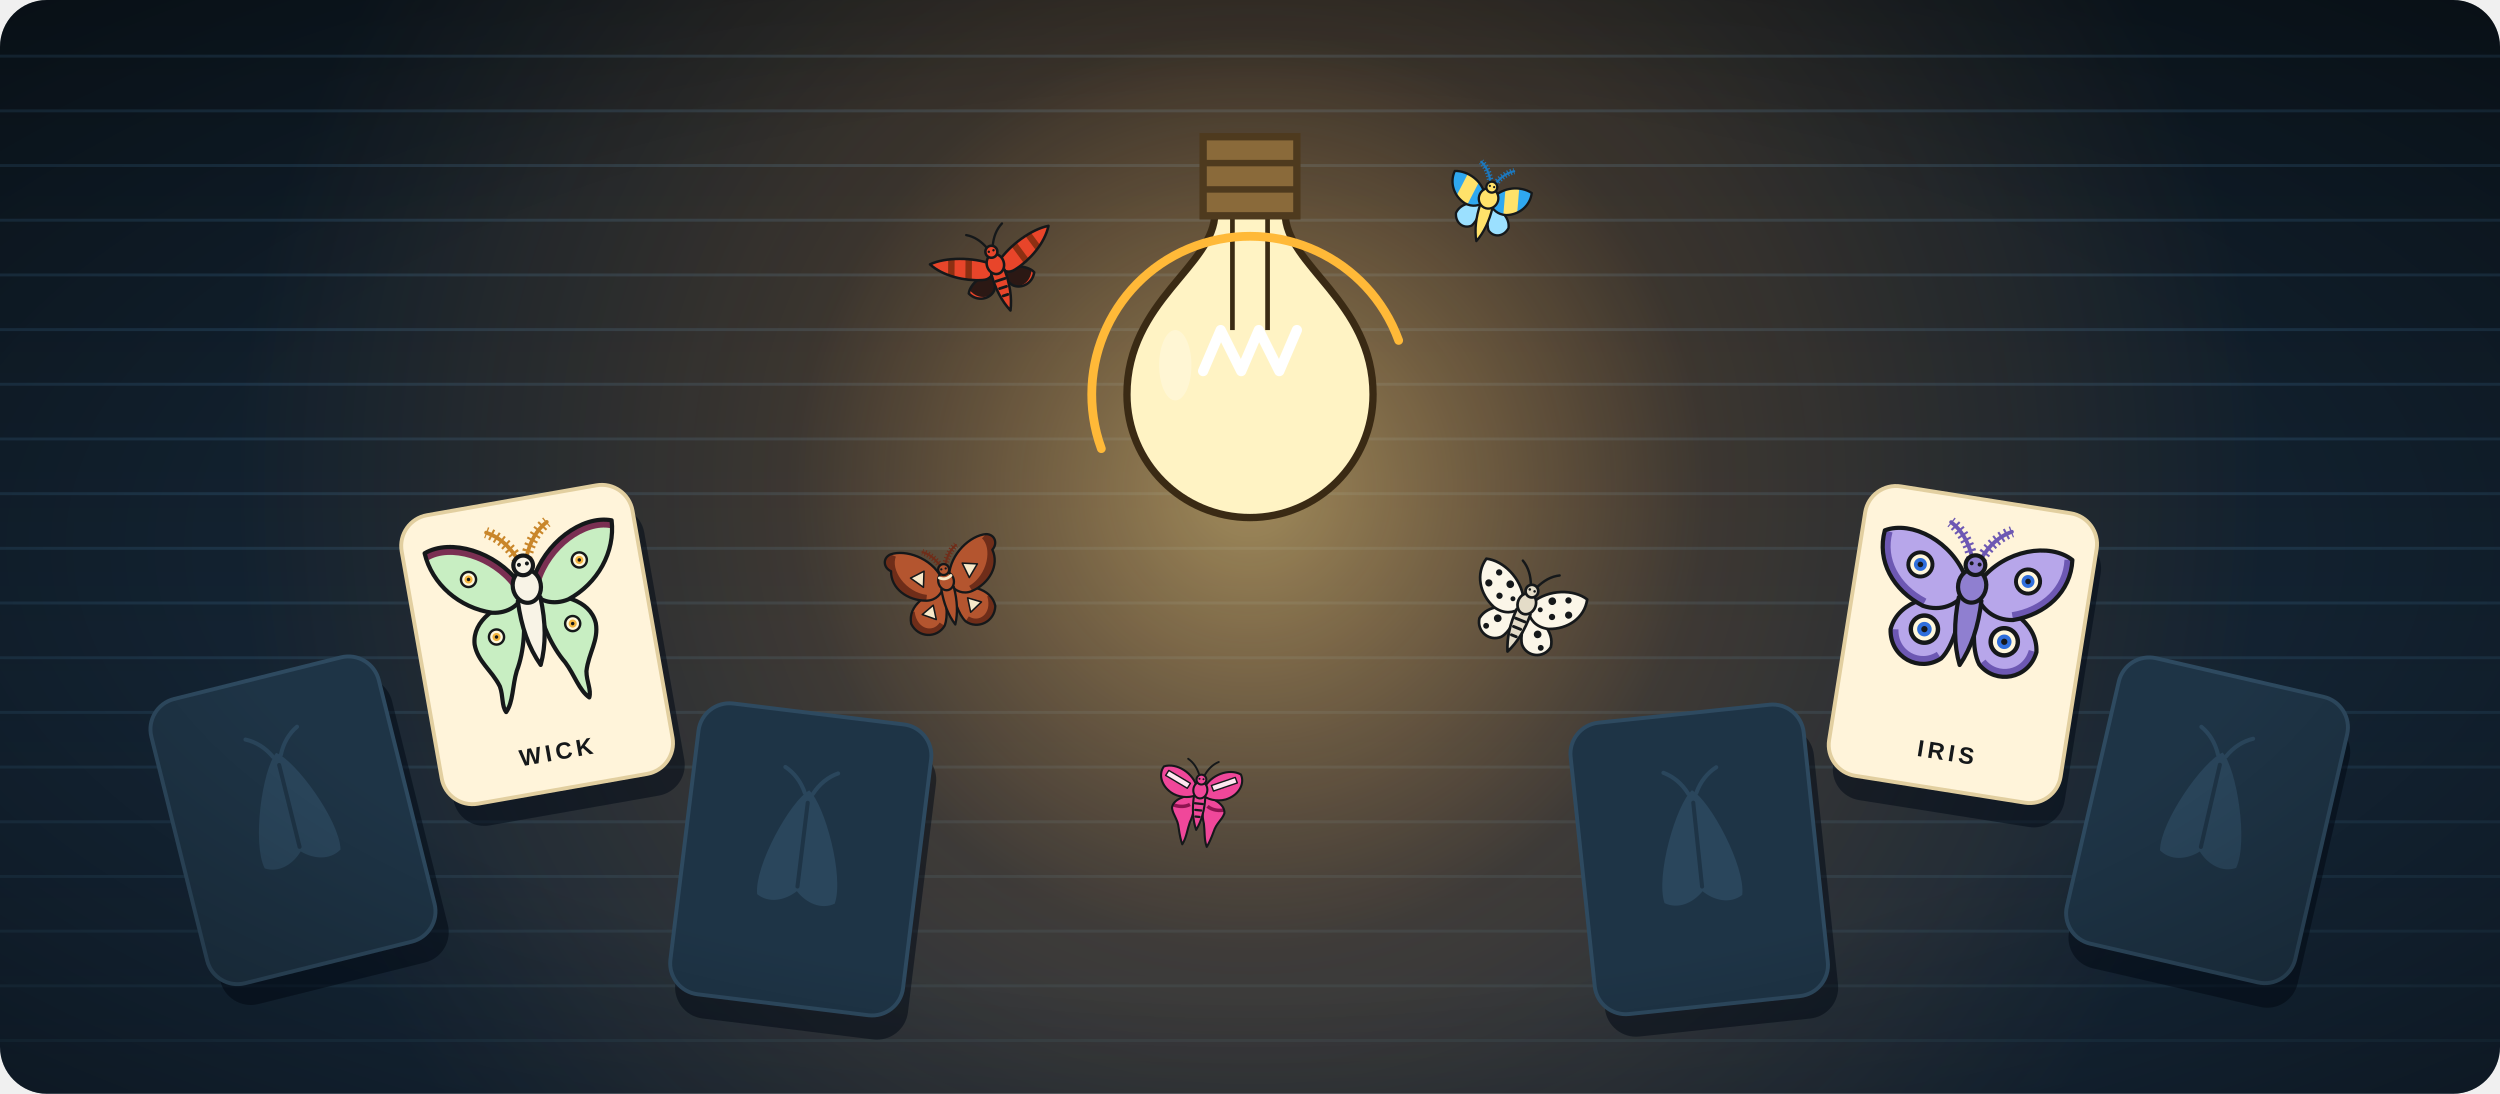
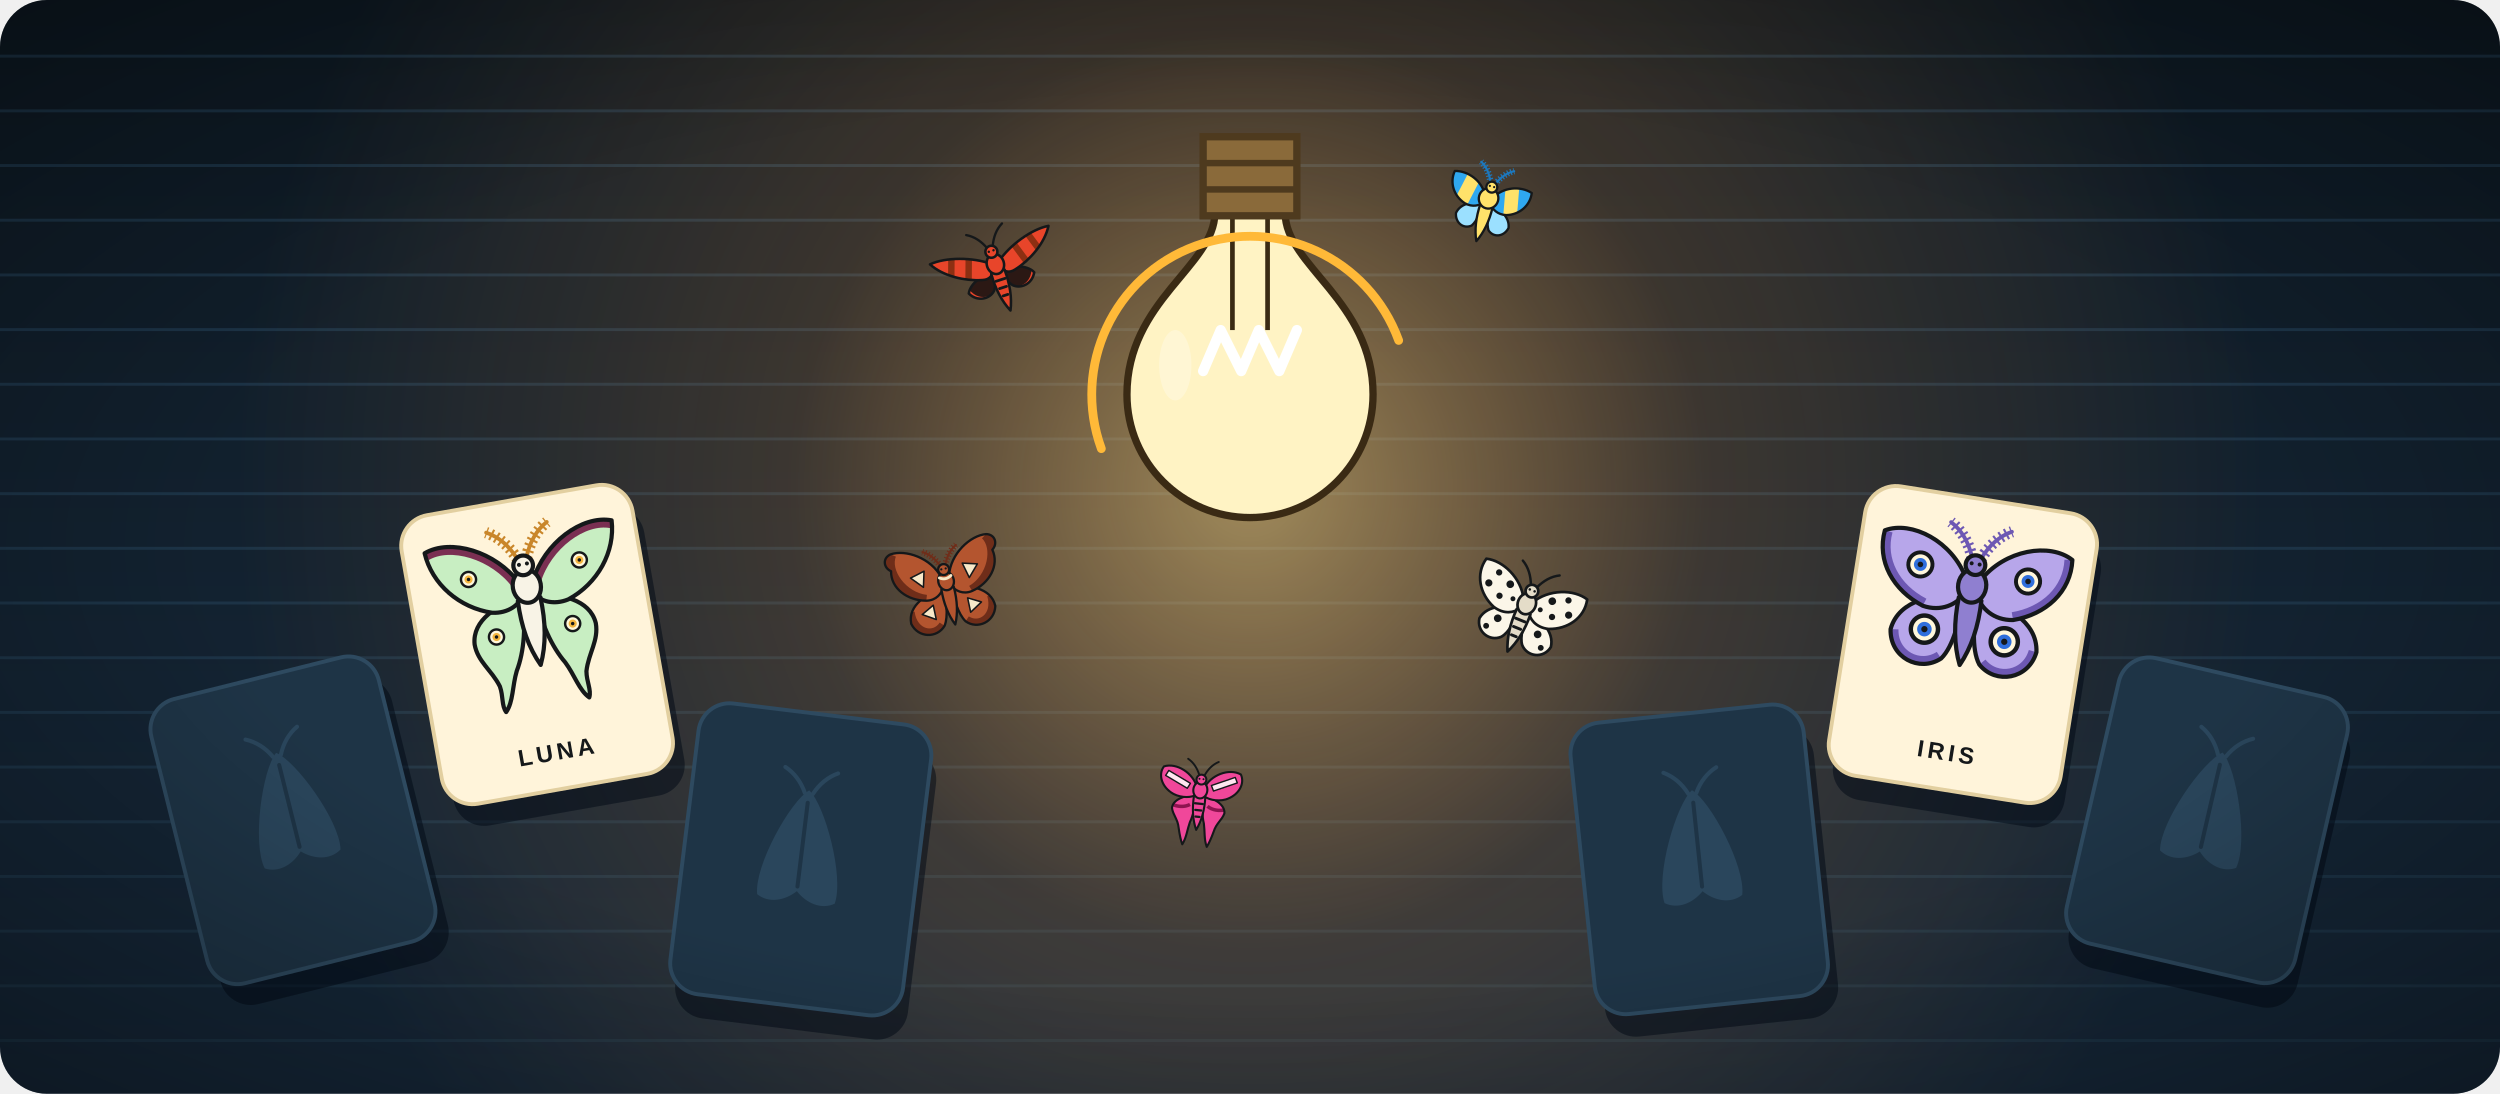
<svg xmlns="http://www.w3.org/2000/svg" viewBox="0 0 1280 560" width="1280" height="560">
  <defs>
    <radialGradient id="glow" cx="640" cy="250" r="520" gradientUnits="userSpaceOnUse">
      <stop offset="0" stop-color="#ffd27a" stop-opacity="0.6" />
      <stop offset="0.45" stop-color="#ff9f43" stop-opacity="0.18" />
      <stop offset="1" stop-color="#ff9f43" stop-opacity="0" />
    </radialGradient>
    <linearGradient id="wall" x1="0" y1="0" x2="0" y2="1">
      <stop offset="0" stop-color="#0e1a24" />
      <stop offset="1" stop-color="#16283a" />
    </linearGradient>
    <radialGradient id="vignette" cx="0.5" cy="0.5" r="0.75">
      <stop offset="0.55" stop-color="#000" stop-opacity="0" />
      <stop offset="1" stop-color="#000" stop-opacity="0.45" />
    </radialGradient>
    <clipPath id="frame">
      <rect width="1280" height="560" rx="24" />
    </clipPath>
  </defs>
  <g clip-path="url(#frame)">
    <rect width="1280" height="560" fill="url(#wall)" />
    <rect y="28" width="1280" height="1.5" fill="#1c3346" />
    <rect y="56" width="1280" height="1.5" fill="#1c3346" />
    <rect y="84" width="1280" height="1.5" fill="#1c3346" />
    <rect y="112" width="1280" height="1.5" fill="#1c3346" />
    <rect y="140" width="1280" height="1.5" fill="#1c3346" />
    <rect y="168" width="1280" height="1.5" fill="#1c3346" />
    <rect y="196" width="1280" height="1.5" fill="#1c3346" />
    <rect y="224" width="1280" height="1.5" fill="#1c3346" />
    <rect y="252" width="1280" height="1.5" fill="#1c3346" />
    <rect y="280" width="1280" height="1.5" fill="#1c3346" />
    <rect y="308" width="1280" height="1.5" fill="#1c3346" />
    <rect y="336" width="1280" height="1.5" fill="#1c3346" />
    <rect y="364" width="1280" height="1.5" fill="#1c3346" />
    <rect y="392" width="1280" height="1.5" fill="#1c3346" />
    <rect y="420" width="1280" height="1.5" fill="#1c3346" />
    <rect y="448" width="1280" height="1.5" fill="#1c3346" />
    <rect y="476" width="1280" height="1.5" fill="#1c3346" />
    <rect y="504" width="1280" height="1.5" fill="#1c3346" />
    <rect y="532" width="1280" height="1.5" fill="#1c3346" />
    <rect width="1280" height="560" fill="url(#glow)" />
    <g transform="translate(556 70) scale(1.5)">
      <path d="M44 26 C44 44 14 56 14 88 A42 42 0 0 0 98 88 C98 56 68 44 68 26 Z" fill="#fff3c4" stroke="#3a2a14" stroke-width="2.5" stroke-linejoin="round" />
      <ellipse cx="30.5" cy="78" rx="5.5" ry="12" fill="#fff" opacity="0.28" />
      <path d="M50 27 V66 M62 27 V66" stroke="#3a2a14" stroke-width="1.6" fill="none" />
      <path d="M40 80 L46 66 L53 80 L59 66 L66 80 L72 66" stroke="#fff" stroke-width="3.5" stroke-linecap="round" stroke-linejoin="round" fill="none" />
      <rect x="40" y="0" width="32" height="27" fill="#8a6a3a" stroke="#4e3a1e" stroke-width="2.5" />
      <path d="M40 9 H72 M40 18 H72" stroke="#4e3a1e" stroke-width="2.2" />
      <path d="M2 88 A54 54 0 1 1 110 88" stroke="#ffb938" stroke-width="3" stroke-linecap="round" fill="none" transform="rotate(-20 56 88)" />
    </g>
    <g transform="translate(150 420) rotate(-14)">
      <rect x="-60" y="-75" width="120" height="150" rx="16" fill="#000814" opacity="0.5" transform="translate(4 12)" />
      <rect x="-60" y="-75" width="120" height="150" rx="16" fill="#1e3446" stroke="#2e4a60" stroke-width="2" />
      <g transform="translate(-48 -58) scale(0.8)" fill="#2a465c">
        <path d="M57.4 30 C54 23 49 18 43 15 M62.6 30 C66 23 71 18 77 15" stroke="#2a465c" stroke-width="2.6" stroke-linecap="round" fill="none" />
        <path d="M60 28 C71 36 89 80 85 98 C77 103 67 100 60 93 C53 100 43 103 35 98 C31 80 49 36 60 28 Z" />
        <path d="M60 36 V90" stroke="#1e3446" stroke-width="2.6" stroke-linecap="round" />
      </g>
    </g>
    <g transform="translate(275 330) rotate(-10) scale(1)">
      <rect x="-60" y="-75" width="120" height="150" rx="16" fill="#000814" opacity="0.5" transform="translate(4 12)" />
      <rect x="-60" y="-75" width="120" height="150" rx="16" fill="#fff4da" stroke="#e2cfa0" stroke-width="2" />
      <g transform="translate(-54 -74) scale(0.9)">
        <defs>
          <clipPath id="fore1">
            <path d="M64 46 C74 26 98 14 114 20 C113 38 100 54 82 60 C73 62 66 58 64 54 Z" />
          </clipPath>
          <clipPath id="hind1">
            <path d="M64 54 C78 56 94 62 95 76 C95 86 88 92 85 102 C84 108 86 113 84 117 C79 112 78 103 74 95 C68 85 64 70 64 54 Z" />
          </clipPath>
        </defs>
        <g>
          <path d="M64 54 C78 56 94 62 95 76 C95 86 88 92 85 102 C84 108 86 113 84 117 C79 112 78 103 74 95 C68 85 64 70 64 54 Z" fill="#c8eec2" />
          <g clip-path="url(#hind1)">
            <circle cx="82" cy="74" r="5" fill="#15181a" />
            <circle cx="82" cy="74" r="3.6" fill="#fff7dc" />
            <circle cx="82" cy="74" r="2.3" fill="#f4b63f" />
            <circle cx="82" cy="74" r="1" fill="#15181a" />
          </g>
          <path d="M64 54 C78 56 94 62 95 76 C95 86 88 92 85 102 C84 108 86 113 84 117 C79 112 78 103 74 95 C68 85 64 70 64 54 Z" fill="none" stroke="#15181a" stroke-width="2.4" stroke-linejoin="round" />
          <path d="M64 46 C74 26 98 14 114 20 C113 38 100 54 82 60 C73 62 66 58 64 54 Z" fill="#c8eec2" />
          <g clip-path="url(#fore1)">
            <path d="M64 46 C74 26 98 14 114 20" stroke="#7a2f52" stroke-width="9" fill="none" />
            <circle cx="92" cy="39" r="5" fill="#15181a" />
            <circle cx="92" cy="39" r="3.6" fill="#fff7dc" />
            <circle cx="92" cy="39" r="2.3" fill="#f4b63f" />
            <circle cx="92" cy="39" r="1" fill="#15181a" />
          </g>
          <path d="M64 46 C74 26 98 14 114 20 C113 38 100 54 82 60 C73 62 66 58 64 54 Z" fill="none" stroke="#15181a" stroke-width="2.4" stroke-linejoin="round" />
          <path d="M62.6 32.4 C66 24 71 18 77.5 14.5" stroke="#c9862a" stroke-width="6.5" stroke-dasharray="1.2 2.1" fill="none" />
          <path d="M62.6 32.4 C66 24 71 18 77.5 14.5" stroke="#c9862a" stroke-width="2.2" stroke-linecap="round" fill="none" />
        </g>
        <g transform="matrix(-1 0 0 1 120 0)">
          <path d="M64 54 C78 56 94 62 95 76 C95 86 88 92 85 102 C84 108 86 113 84 117 C79 112 78 103 74 95 C68 85 64 70 64 54 Z" fill="#c8eec2" />
          <g clip-path="url(#hind1)">
            <circle cx="82" cy="74" r="5" fill="#15181a" />
            <circle cx="82" cy="74" r="3.6" fill="#fff7dc" />
            <circle cx="82" cy="74" r="2.3" fill="#f4b63f" />
            <circle cx="82" cy="74" r="1" fill="#15181a" />
          </g>
          <path d="M64 54 C78 56 94 62 95 76 C95 86 88 92 85 102 C84 108 86 113 84 117 C79 112 78 103 74 95 C68 85 64 70 64 54 Z" fill="none" stroke="#15181a" stroke-width="2.4" stroke-linejoin="round" />
          <path d="M64 46 C74 26 98 14 114 20 C113 38 100 54 82 60 C73 62 66 58 64 54 Z" fill="#c8eec2" />
          <g clip-path="url(#fore1)">
            <path d="M64 46 C74 26 98 14 114 20" stroke="#7a2f52" stroke-width="9" fill="none" />
            <circle cx="92" cy="39" r="5" fill="#15181a" />
            <circle cx="92" cy="39" r="3.6" fill="#fff7dc" />
            <circle cx="92" cy="39" r="2.3" fill="#f4b63f" />
            <circle cx="92" cy="39" r="1" fill="#15181a" />
          </g>
          <path d="M64 46 C74 26 98 14 114 20 C113 38 100 54 82 60 C73 62 66 58 64 54 Z" fill="none" stroke="#15181a" stroke-width="2.4" stroke-linejoin="round" />
          <path d="M62.6 32.4 C66 24 71 18 77.5 14.5" stroke="#c9862a" stroke-width="6.5" stroke-dasharray="1.2 2.1" fill="none" />
          <path d="M62.6 32.4 C66 24 71 18 77.5 14.5" stroke="#c9862a" stroke-width="2.2" stroke-linecap="round" fill="none" />
        </g>
        <path d="M53.5 56 Q60 52 66.5 56 Q67.5 78 60 94 Q52.5 78 53.5 56 Z" fill="#f8f3e6" stroke="#15181a" stroke-width="2.4" stroke-linejoin="round" />
        <ellipse cx="60" cy="48.5" rx="8" ry="9.5" fill="#f8f3e6" stroke="#15181a" stroke-width="2.4" />
        <circle cx="60" cy="36.5" r="5.6" fill="#f8f3e6" stroke="#15181a" stroke-width="2.4" />
        <circle cx="57.7" cy="35.8" r="1.15" fill="#15181a" />
        <circle cx="62.3" cy="35.8" r="1.15" fill="#15181a" />
      </g>
-       <text x="0" y="60" text-anchor="middle" font-family="Arial Black, Arial, Helvetica, sans-serif" font-weight="900" font-size="12" letter-spacing="2" fill="#15181a">WICK</text>
+       <text x="0" y="60" text-anchor="middle" font-family="Arial Black, Arial, Helvetica, sans-serif" font-weight="900" font-size="12" letter-spacing="2" fill="#15181a">LUNA</text>
    </g>
    <g transform="translate(410 440) rotate(7)">
      <rect x="-60" y="-75" width="120" height="150" rx="16" fill="#000814" opacity="0.5" transform="translate(4 12)" />
      <rect x="-60" y="-75" width="120" height="150" rx="16" fill="#1e3446" stroke="#2e4a60" stroke-width="2" />
      <g transform="translate(-48 -58) scale(0.8)" fill="#2a465c">
        <path d="M57.4 30 C54 23 49 18 43 15 M62.6 30 C66 23 71 18 77 15" stroke="#2a465c" stroke-width="2.6" stroke-linecap="round" fill="none" />
        <path d="M60 28 C71 36 89 80 85 98 C77 103 67 100 60 93 C53 100 43 103 35 98 C31 80 49 36 60 28 Z" />
        <path d="M60 36 V90" stroke="#1e3446" stroke-width="2.6" stroke-linecap="round" />
      </g>
    </g>
    <g transform="translate(870 440) rotate(-6)">
      <rect x="-60" y="-75" width="120" height="150" rx="16" fill="#000814" opacity="0.5" transform="translate(4 12)" />
      <rect x="-60" y="-75" width="120" height="150" rx="16" fill="#1e3446" stroke="#2e4a60" stroke-width="2" />
      <g transform="translate(-48 -58) scale(0.8)" fill="#2a465c">
        <path d="M57.4 30 C54 23 49 18 43 15 M62.6 30 C66 23 71 18 77 15" stroke="#2a465c" stroke-width="2.6" stroke-linecap="round" fill="none" />
        <path d="M60 28 C71 36 89 80 85 98 C77 103 67 100 60 93 C53 100 43 103 35 98 C31 80 49 36 60 28 Z" />
        <path d="M60 36 V90" stroke="#1e3446" stroke-width="2.6" stroke-linecap="round" />
      </g>
    </g>
    <g transform="translate(1005 330) rotate(9) scale(1)">
      <rect x="-60" y="-75" width="120" height="150" rx="16" fill="#000814" opacity="0.5" transform="translate(4 12)" />
      <rect x="-60" y="-75" width="120" height="150" rx="16" fill="#fff4da" stroke="#e2cfa0" stroke-width="2" />
      <g transform="translate(-54 -74) scale(0.9)">
        <defs>
          <clipPath id="fore2">
            <path d="M64 45 C75 25 100 17 114 25 C116 43 104 58 86 64 C75 66 67 60 64 54 Z" />
          </clipPath>
          <clipPath id="hind2">
            <path d="M64 54 C79 56 100 62 102 80 C100 96 82 102 71 92 C65 84 64 68 64 54 Z" />
          </clipPath>
        </defs>
        <g>
          <path d="M64 54 C79 56 100 62 102 80 C100 96 82 102 71 92 C65 84 64 68 64 54 Z" fill="#b7a6ea" />
          <g clip-path="url(#hind2)">
            <path d="M102 80 C100 96 82 102 71 92" stroke="#6d58b3" stroke-width="9" fill="none" />
            <circle cx="83" cy="77" r="9" fill="#15181a" />
            <circle cx="83" cy="77" r="6.48" fill="#fff7dc" />
            <circle cx="83" cy="77" r="4.14" fill="#2f6fdc" />
            <circle cx="83" cy="77" r="1.8" fill="#15181a" />
          </g>
          <path d="M64 54 C79 56 100 62 102 80 C100 96 82 102 71 92 C65 84 64 68 64 54 Z" fill="none" stroke="#15181a" stroke-width="2.4" stroke-linejoin="round" />
          <path d="M64 45 C75 25 100 17 114 25 C116 43 104 58 86 64 C75 66 67 60 64 54 Z" fill="#b7a6ea" />
          <g clip-path="url(#fore2)">
            <path d="M114 25 C116 43 104 58 86 64" stroke="#6d58b3" stroke-width="9" fill="none" />
            <circle cx="91" cy="41" r="8" fill="#15181a" />
            <circle cx="91" cy="41" r="5.76" fill="#fff7dc" />
            <circle cx="91" cy="41" r="3.68" fill="#2f6fdc" />
            <circle cx="91" cy="41" r="1.6" fill="#15181a" />
          </g>
          <path d="M64 45 C75 25 100 17 114 25 C116 43 104 58 86 64 C75 66 67 60 64 54 Z" fill="none" stroke="#15181a" stroke-width="2.4" stroke-linejoin="round" />
          <path d="M62.6 32.4 C66 24 71 18 77.5 14.5" stroke="#6d58b3" stroke-width="6.5" stroke-dasharray="1.2 2.1" fill="none" />
          <path d="M62.6 32.4 C66 24 71 18 77.5 14.5" stroke="#6d58b3" stroke-width="2.2" stroke-linecap="round" fill="none" />
        </g>
        <g transform="matrix(-1 0 0 1 120 0)">
          <path d="M64 54 C79 56 100 62 102 80 C100 96 82 102 71 92 C65 84 64 68 64 54 Z" fill="#b7a6ea" />
          <g clip-path="url(#hind2)">
            <path d="M102 80 C100 96 82 102 71 92" stroke="#6d58b3" stroke-width="9" fill="none" />
            <circle cx="83" cy="77" r="9" fill="#15181a" />
            <circle cx="83" cy="77" r="6.48" fill="#fff7dc" />
            <circle cx="83" cy="77" r="4.14" fill="#2f6fdc" />
            <circle cx="83" cy="77" r="1.8" fill="#15181a" />
          </g>
          <path d="M64 54 C79 56 100 62 102 80 C100 96 82 102 71 92 C65 84 64 68 64 54 Z" fill="none" stroke="#15181a" stroke-width="2.4" stroke-linejoin="round" />
          <path d="M64 45 C75 25 100 17 114 25 C116 43 104 58 86 64 C75 66 67 60 64 54 Z" fill="#b7a6ea" />
          <g clip-path="url(#fore2)">
            <path d="M114 25 C116 43 104 58 86 64" stroke="#6d58b3" stroke-width="9" fill="none" />
            <circle cx="91" cy="41" r="8" fill="#15181a" />
            <circle cx="91" cy="41" r="5.76" fill="#fff7dc" />
            <circle cx="91" cy="41" r="3.68" fill="#2f6fdc" />
            <circle cx="91" cy="41" r="1.6" fill="#15181a" />
          </g>
          <path d="M64 45 C75 25 100 17 114 25 C116 43 104 58 86 64 C75 66 67 60 64 54 Z" fill="none" stroke="#15181a" stroke-width="2.4" stroke-linejoin="round" />
          <path d="M62.6 32.4 C66 24 71 18 77.5 14.5" stroke="#6d58b3" stroke-width="6.5" stroke-dasharray="1.2 2.1" fill="none" />
          <path d="M62.6 32.4 C66 24 71 18 77.5 14.5" stroke="#6d58b3" stroke-width="2.2" stroke-linecap="round" fill="none" />
        </g>
        <path d="M53.5 56 Q60 52 66.5 56 Q67.5 78 60 94 Q52.5 78 53.5 56 Z" fill="#8f7fd0" stroke="#15181a" stroke-width="2.4" stroke-linejoin="round" />
        <ellipse cx="60" cy="48.5" rx="8" ry="9.5" fill="#8f7fd0" stroke="#15181a" stroke-width="2.4" />
        <circle cx="60" cy="36.5" r="5.6" fill="#8f7fd0" stroke="#15181a" stroke-width="2.4" />
        <circle cx="57.7" cy="35.8" r="1.15" fill="#15181a" />
        <circle cx="62.3" cy="35.8" r="1.15" fill="#15181a" />
      </g>
      <text x="0" y="60" text-anchor="middle" font-family="Arial Black, Arial, Helvetica, sans-serif" font-weight="900" font-size="12" letter-spacing="2" fill="#15181a">IRIS</text>
    </g>
    <g transform="translate(1130 420) rotate(13)">
      <rect x="-60" y="-75" width="120" height="150" rx="16" fill="#000814" opacity="0.5" transform="translate(4 12)" />
      <rect x="-60" y="-75" width="120" height="150" rx="16" fill="#1e3446" stroke="#2e4a60" stroke-width="2" />
      <g transform="translate(-48 -58) scale(0.8)" fill="#2a465c">
        <path d="M57.4 30 C54 23 49 18 43 15 M62.6 30 C66 23 71 18 77 15" stroke="#2a465c" stroke-width="2.6" stroke-linecap="round" fill="none" />
        <path d="M60 28 C71 36 89 80 85 98 C77 103 67 100 60 93 C53 100 43 103 35 98 C31 80 49 36 60 28 Z" />
        <path d="M60 36 V90" stroke="#1e3446" stroke-width="2.6" stroke-linecap="round" />
      </g>
    </g>
    <g transform="translate(470 120) rotate(-18) scale(0.55)">
      <defs>
        <clipPath id="fore3">
          <path d="M64 47 C78 36 102 28 118 30 C110 44 92 55 76 59 C69 61 65 57 64 53 Z" />
        </clipPath>
        <clipPath id="hind3">
          <path d="M64 53 C72 54 88 58 92 67 C87 77 75 78 69 72 C65 67 64 60 64 53 Z" />
        </clipPath>
      </defs>
      <g>
        <path d="M64 53 C72 54 88 58 92 67 C87 77 75 78 69 72 C65 67 64 60 64 53 Z" fill="#2b1814" />
        <g clip-path="url(#hind3)">
          <path d="M72 77 C82 79 90 73 93 64" stroke="#e8452a" stroke-width="5" fill="none" />
        </g>
        <path d="M64 53 C72 54 88 58 92 67 C87 77 75 78 69 72 C65 67 64 60 64 53 Z" fill="none" stroke="#15181a" stroke-width="2.4" stroke-linejoin="round" />
        <path d="M64 47 C78 36 102 28 118 30 C110 44 92 55 76 59 C69 61 65 57 64 53 Z" fill="#e8452a" />
        <g clip-path="url(#fore3)">
          <path d="M80 30 L90 60" stroke="#8d2f12" stroke-width="6" fill="none" />
          <path d="M95 24 L105 54" stroke="#8d2f12" stroke-width="6" fill="none" />
        </g>
        <path d="M64 47 C78 36 102 28 118 30 C110 44 92 55 76 59 C69 61 65 57 64 53 Z" fill="none" stroke="#15181a" stroke-width="2.4" stroke-linejoin="round" />
        <path d="M62.6 32.4 C66 24 71 18 77.5 14.5" stroke="#15181a" stroke-width="2.2" stroke-linecap="round" fill="none" />
      </g>
      <g transform="matrix(-1 0 0 1 120 0)">
        <path d="M64 53 C72 54 88 58 92 67 C87 77 75 78 69 72 C65 67 64 60 64 53 Z" fill="#2b1814" />
        <g clip-path="url(#hind3)">
          <path d="M72 77 C82 79 90 73 93 64" stroke="#e8452a" stroke-width="5" fill="none" />
        </g>
        <path d="M64 53 C72 54 88 58 92 67 C87 77 75 78 69 72 C65 67 64 60 64 53 Z" fill="none" stroke="#15181a" stroke-width="2.4" stroke-linejoin="round" />
        <path d="M64 47 C78 36 102 28 118 30 C110 44 92 55 76 59 C69 61 65 57 64 53 Z" fill="#e8452a" />
        <g clip-path="url(#fore3)">
          <path d="M80 30 L90 60" stroke="#8d2f12" stroke-width="6" fill="none" />
          <path d="M95 24 L105 54" stroke="#8d2f12" stroke-width="6" fill="none" />
        </g>
        <path d="M64 47 C78 36 102 28 118 30 C110 44 92 55 76 59 C69 61 65 57 64 53 Z" fill="none" stroke="#15181a" stroke-width="2.4" stroke-linejoin="round" />
        <path d="M62.6 32.4 C66 24 71 18 77.5 14.5" stroke="#15181a" stroke-width="2.2" stroke-linecap="round" fill="none" />
      </g>
      <path d="M53.5 56 Q60 52 66.5 56 Q67.5 78 60 94 Q52.5 78 53.5 56 Z" fill="#e8452a" stroke="#15181a" stroke-width="2.4" stroke-linejoin="round" />
      <path d="M55.5 64 H64.5" stroke="#15181a" stroke-width="2.6" stroke-linecap="round" />
      <path d="M56.6 71.5 H63.4" stroke="#15181a" stroke-width="2.6" stroke-linecap="round" />
      <path d="M57.7 79 H62.3" stroke="#15181a" stroke-width="2.6" stroke-linecap="round" />
      <ellipse cx="60" cy="48.5" rx="8" ry="9.5" fill="#e8452a" stroke="#15181a" stroke-width="2.4" />
      <circle cx="60" cy="36.5" r="5.6" fill="#e8452a" stroke="#15181a" stroke-width="2.4" />
      <circle cx="57.7" cy="35.8" r="1.15" fill="#15181a" />
      <circle cx="62.3" cy="35.8" r="1.15" fill="#15181a" />
    </g>
    <g transform="translate(740 70) rotate(16) scale(0.5)">
      <defs>
        <clipPath id="fore4">
          <path d="M64 47 C71 33 88 27 101 31 C103 44 95 56 82 60 C73 62 67 58 64 54 Z" />
        </clipPath>
        <clipPath id="hind4">
          <path d="M64 54 C73 56 86 60 88 72 C86 82 76 86 69 80 C65 74 64 64 64 54 Z" />
        </clipPath>
      </defs>
      <g>
        <path d="M64 54 C73 56 86 60 88 72 C86 82 76 86 69 80 C65 74 64 64 64 54 Z" fill="#9be0ff" />
        <g clip-path="url(#hind4)" />
        <path d="M64 54 C73 56 86 60 88 72 C86 82 76 86 69 80 C65 74 64 64 64 54 Z" fill="none" stroke="#15181a" stroke-width="2.4" stroke-linejoin="round" />
        <path d="M64 47 C71 33 88 27 101 31 C103 44 95 56 82 60 C73 62 67 58 64 54 Z" fill="#2fa8f0" />
        <g clip-path="url(#fore4)">
          <path d="M79 24 L87 64" stroke="#ffe26a" stroke-width="14" fill="none" />
        </g>
        <path d="M64 47 C71 33 88 27 101 31 C103 44 95 56 82 60 C73 62 67 58 64 54 Z" fill="none" stroke="#15181a" stroke-width="2.4" stroke-linejoin="round" />
        <path d="M62.6 32.4 C66 24 71 18 77.5 14.5" stroke="#1c78be" stroke-width="6.5" stroke-dasharray="1.2 2.1" fill="none" />
        <path d="M62.6 32.4 C66 24 71 18 77.5 14.5" stroke="#1c78be" stroke-width="2.2" stroke-linecap="round" fill="none" />
      </g>
      <g transform="matrix(-1 0 0 1 120 0)">
        <path d="M64 54 C73 56 86 60 88 72 C86 82 76 86 69 80 C65 74 64 64 64 54 Z" fill="#9be0ff" />
        <g clip-path="url(#hind4)" />
        <path d="M64 54 C73 56 86 60 88 72 C86 82 76 86 69 80 C65 74 64 64 64 54 Z" fill="none" stroke="#15181a" stroke-width="2.4" stroke-linejoin="round" />
        <path d="M64 47 C71 33 88 27 101 31 C103 44 95 56 82 60 C73 62 67 58 64 54 Z" fill="#2fa8f0" />
        <g clip-path="url(#fore4)">
          <path d="M79 24 L87 64" stroke="#ffe26a" stroke-width="14" fill="none" />
        </g>
        <path d="M64 47 C71 33 88 27 101 31 C103 44 95 56 82 60 C73 62 67 58 64 54 Z" fill="none" stroke="#15181a" stroke-width="2.4" stroke-linejoin="round" />
        <path d="M62.6 32.4 C66 24 71 18 77.5 14.5" stroke="#1c78be" stroke-width="6.5" stroke-dasharray="1.2 2.1" fill="none" />
        <path d="M62.6 32.4 C66 24 71 18 77.5 14.5" stroke="#1c78be" stroke-width="2.2" stroke-linecap="round" fill="none" />
      </g>
      <path d="M53.5 56 Q60 52 66.5 56 Q67.5 78 60 94 Q52.5 78 53.5 56 Z" fill="#ffe26a" stroke="#15181a" stroke-width="2.4" stroke-linejoin="round" />
      <ellipse cx="60" cy="48.5" rx="10" ry="10.5" fill="#ffe26a" stroke="#15181a" stroke-width="2.4" />
      <circle cx="60" cy="36.5" r="5.6" fill="#ffe26a" stroke="#15181a" stroke-width="2.4" />
      <circle cx="57.7" cy="35.8" r="1.15" fill="#15181a" />
      <circle cx="62.3" cy="35.8" r="1.15" fill="#15181a" />
    </g>
    <g transform="translate(760 270) rotate(22) scale(0.58)">
      <defs>
        <clipPath id="fore5">
          <path d="M64 46 C73 29 94 21 108 25 C112 41 102 56 86 62 C75 65 67 60 64 54 Z" />
        </clipPath>
        <clipPath id="hind5">
          <path d="M64 54 C75 56 92 62 94 76 C92 88 78 92 70 84 C65 78 64 66 64 54 Z" />
        </clipPath>
      </defs>
      <g>
        <path d="M64 54 C75 56 92 62 94 76 C92 88 78 92 70 84 C65 78 64 66 64 54 Z" fill="#fbf6e8" />
        <g clip-path="url(#hind5)">
          <circle cx="79" cy="70" r="3.4" fill="#15181a" />
          <circle cx="86" cy="80" r="2.6" fill="#15181a" />
        </g>
        <path d="M64 54 C75 56 92 62 94 76 C92 88 78 92 70 84 C65 78 64 66 64 54 Z" fill="none" stroke="#15181a" stroke-width="2.4" stroke-linejoin="round" />
        <path d="M64 46 C73 29 94 21 108 25 C112 41 102 56 86 62 C75 65 67 60 64 54 Z" fill="#fbf6e8" />
        <g clip-path="url(#fore5)">
          <circle cx="80" cy="38" r="3.4" fill="#15181a" />
          <circle cx="93" cy="32" r="2.8" fill="#15181a" />
          <circle cx="98" cy="44" r="3.2" fill="#15181a" />
          <circle cx="85" cy="51" r="2.8" fill="#15181a" />
          <circle cx="73" cy="49" r="2.2" fill="#15181a" />
        </g>
        <path d="M64 46 C73 29 94 21 108 25 C112 41 102 56 86 62 C75 65 67 60 64 54 Z" fill="none" stroke="#15181a" stroke-width="2.4" stroke-linejoin="round" />
        <path d="M62.6 32.4 C66 24 71 18 77.5 14.5" stroke="#15181a" stroke-width="2.2" stroke-linecap="round" fill="none" />
      </g>
      <g transform="matrix(-1 0 0 1 120 0)">
        <path d="M64 54 C75 56 92 62 94 76 C92 88 78 92 70 84 C65 78 64 66 64 54 Z" fill="#fbf6e8" />
        <g clip-path="url(#hind5)">
          <circle cx="79" cy="70" r="3.4" fill="#15181a" />
          <circle cx="86" cy="80" r="2.6" fill="#15181a" />
        </g>
        <path d="M64 54 C75 56 92 62 94 76 C92 88 78 92 70 84 C65 78 64 66 64 54 Z" fill="none" stroke="#15181a" stroke-width="2.4" stroke-linejoin="round" />
        <path d="M64 46 C73 29 94 21 108 25 C112 41 102 56 86 62 C75 65 67 60 64 54 Z" fill="#fbf6e8" />
        <g clip-path="url(#fore5)">
          <circle cx="80" cy="38" r="3.4" fill="#15181a" />
          <circle cx="93" cy="32" r="2.8" fill="#15181a" />
          <circle cx="98" cy="44" r="3.2" fill="#15181a" />
          <circle cx="85" cy="51" r="2.8" fill="#15181a" />
          <circle cx="73" cy="49" r="2.2" fill="#15181a" />
        </g>
        <path d="M64 46 C73 29 94 21 108 25 C112 41 102 56 86 62 C75 65 67 60 64 54 Z" fill="none" stroke="#15181a" stroke-width="2.4" stroke-linejoin="round" />
        <path d="M62.6 32.4 C66 24 71 18 77.5 14.5" stroke="#15181a" stroke-width="2.2" stroke-linecap="round" fill="none" />
      </g>
      <path d="M53.5 56 Q60 52 66.5 56 Q67.5 78 60 94 Q52.5 78 53.5 56 Z" fill="#e4dcc8" stroke="#15181a" stroke-width="2.4" stroke-linejoin="round" />
      <path d="M55.5 64 H64.5" stroke="#15181a" stroke-width="2.6" stroke-linecap="round" />
      <path d="M56.6 71.5 H63.4" stroke="#15181a" stroke-width="2.6" stroke-linecap="round" />
      <path d="M57.7 79 H62.3" stroke="#15181a" stroke-width="2.6" stroke-linecap="round" />
      <ellipse cx="60" cy="48.5" rx="8" ry="9.5" fill="#e4dcc8" stroke="#15181a" stroke-width="2.4" />
      <circle cx="60" cy="36.5" r="5.6" fill="#e4dcc8" stroke="#15181a" stroke-width="2.4" />
      <circle cx="57.7" cy="35.8" r="1.15" fill="#15181a" />
      <circle cx="62.3" cy="35.8" r="1.15" fill="#15181a" />
    </g>
    <g transform="translate(450 280) rotate(-12) scale(0.5)">
      <defs>
        <clipPath id="fore6">
          <path d="M64 44 C70 22 94 8 110 10 C119 12 120 22 113 27 C117 44 103 60 84 64 C74 66 67 60 64 54 Z" />
        </clipPath>
        <clipPath id="hind6">
          <path d="M64 54 C80 57 104 64 104 84 C100 100 81 104 71 93 C65 84 64 68 64 54 Z" />
        </clipPath>
      </defs>
      <g>
        <path d="M64 54 C80 57 104 64 104 84 C100 100 81 104 71 93 C65 84 64 68 64 54 Z" fill="#b4552f" />
        <g clip-path="url(#hind6)">
          <path d="M104 72 C106 96 84 106 71 93" stroke="#6f2d19" stroke-width="12" fill="none" />
          <path d="M78 70 L91 77 L78 85 Z" fill="#f8e9c9" stroke="#15181a" stroke-width="1.6" stroke-linejoin="round" />
        </g>
        <path d="M64 54 C80 57 104 64 104 84 C100 100 81 104 71 93 C65 84 64 68 64 54 Z" fill="none" stroke="#15181a" stroke-width="2.4" stroke-linejoin="round" />
        <path d="M64 44 C70 22 94 8 110 10 C119 12 120 22 113 27 C117 44 103 60 84 64 C74 66 67 60 64 54 Z" fill="#b4552f" />
        <g clip-path="url(#fore6)">
          <path d="M110 10 C121 26 108 56 84 64" stroke="#6f2d19" stroke-width="12" fill="none" />
          <path d="M80 34 L95 38 L84 50 Z" fill="#f8e9c9" stroke="#15181a" stroke-width="1.6" stroke-linejoin="round" />
        </g>
        <path d="M64 44 C70 22 94 8 110 10 C119 12 120 22 113 27 C117 44 103 60 84 64 C74 66 67 60 64 54 Z" fill="none" stroke="#15181a" stroke-width="2.4" stroke-linejoin="round" />
        <path d="M62.6 32.4 C66 24 71 18 77.5 14.5" stroke="#6f2d19" stroke-width="6.5" stroke-dasharray="1.2 2.1" fill="none" />
        <path d="M62.6 32.4 C66 24 71 18 77.5 14.5" stroke="#6f2d19" stroke-width="2.2" stroke-linecap="round" fill="none" />
      </g>
      <g transform="matrix(-1 0 0 1 120 0)">
        <path d="M64 54 C80 57 104 64 104 84 C100 100 81 104 71 93 C65 84 64 68 64 54 Z" fill="#b4552f" />
        <g clip-path="url(#hind6)">
          <path d="M104 72 C106 96 84 106 71 93" stroke="#6f2d19" stroke-width="12" fill="none" />
          <path d="M78 70 L91 77 L78 85 Z" fill="#f8e9c9" stroke="#15181a" stroke-width="1.6" stroke-linejoin="round" />
        </g>
        <path d="M64 54 C80 57 104 64 104 84 C100 100 81 104 71 93 C65 84 64 68 64 54 Z" fill="none" stroke="#15181a" stroke-width="2.4" stroke-linejoin="round" />
        <path d="M64 44 C70 22 94 8 110 10 C119 12 120 22 113 27 C117 44 103 60 84 64 C74 66 67 60 64 54 Z" fill="#b4552f" />
        <g clip-path="url(#fore6)">
          <path d="M110 10 C121 26 108 56 84 64" stroke="#6f2d19" stroke-width="12" fill="none" />
          <path d="M80 34 L95 38 L84 50 Z" fill="#f8e9c9" stroke="#15181a" stroke-width="1.6" stroke-linejoin="round" />
        </g>
        <path d="M64 44 C70 22 94 8 110 10 C119 12 120 22 113 27 C117 44 103 60 84 64 C74 66 67 60 64 54 Z" fill="none" stroke="#15181a" stroke-width="2.4" stroke-linejoin="round" />
        <path d="M62.6 32.4 C66 24 71 18 77.5 14.5" stroke="#6f2d19" stroke-width="6.5" stroke-dasharray="1.2 2.1" fill="none" />
        <path d="M62.6 32.4 C66 24 71 18 77.5 14.5" stroke="#6f2d19" stroke-width="2.2" stroke-linecap="round" fill="none" />
      </g>
      <path d="M53.5 56 Q60 52 66.5 56 Q67.5 78 60 94 Q52.5 78 53.5 56 Z" fill="#b4552f" stroke="#15181a" stroke-width="2.4" stroke-linejoin="round" />
      <ellipse cx="60" cy="48.5" rx="8" ry="9.5" fill="#b4552f" stroke="#15181a" stroke-width="2.4" />
      <path d="M54 44 Q60 48 66 44" stroke="#f8e9c9" stroke-width="3" stroke-linecap="round" fill="none" />
      <circle cx="60" cy="36.5" r="5.6" fill="#b4552f" stroke="#15181a" stroke-width="2.4" />
      <circle cx="57.7" cy="35.8" r="1.15" fill="#15181a" />
      <circle cx="62.3" cy="35.8" r="1.15" fill="#15181a" />
    </g>
    <g transform="translate(590 380) rotate(6) scale(0.45)">
      <defs>
        <clipPath id="fore7">
          <path d="M64 46 C70 30 90 20 104 26 C110 36 104 50 90 56 C80 60 68 58 64 54 Z" />
        </clipPath>
        <clipPath id="hind7">
          <path d="M64 54 C76 56 90 62 90 72 C88 80 82 84 80 94 C78 102 76 108 74 112 C70 104 70 94 68 86 C65 78 64 66 64 54 Z" />
        </clipPath>
      </defs>
      <g>
        <path d="M64 54 C76 56 90 62 90 72 C88 80 82 84 80 94 C78 102 76 108 74 112 C70 104 70 94 68 86 C65 78 64 66 64 54 Z" fill="#f0479a" />
        <g clip-path="url(#hind7)">
          <path d="M70 66 C76 70 84 70 90 68" stroke="#8e1450" stroke-width="4" fill="none" />
        </g>
        <path d="M64 54 C76 56 90 62 90 72 C88 80 82 84 80 94 C78 102 76 108 74 112 C70 104 70 94 68 86 C65 78 64 66 64 54 Z" fill="none" stroke="#15181a" stroke-width="2.4" stroke-linejoin="round" />
        <path d="M64 46 C70 30 90 20 104 26 C110 36 104 50 90 56 C80 60 68 58 64 54 Z" fill="#f0479a" />
        <g clip-path="url(#fore7)">
          <path d="M72 42 L98 30 L101 36 L75 48 Z" fill="#ffe6f0" stroke="#15181a" stroke-width="1.6" stroke-linejoin="round" />
        </g>
        <path d="M64 46 C70 30 90 20 104 26 C110 36 104 50 90 56 C80 60 68 58 64 54 Z" fill="none" stroke="#15181a" stroke-width="2.4" stroke-linejoin="round" />
        <path d="M62.6 32.4 C66 24 71 18 77.5 14.5" stroke="#15181a" stroke-width="2.2" stroke-linecap="round" fill="none" />
      </g>
      <g transform="matrix(-1 0 0 1 120 0)">
        <path d="M64 54 C76 56 90 62 90 72 C88 80 82 84 80 94 C78 102 76 108 74 112 C70 104 70 94 68 86 C65 78 64 66 64 54 Z" fill="#f0479a" />
        <g clip-path="url(#hind7)">
          <path d="M70 66 C76 70 84 70 90 68" stroke="#8e1450" stroke-width="4" fill="none" />
        </g>
        <path d="M64 54 C76 56 90 62 90 72 C88 80 82 84 80 94 C78 102 76 108 74 112 C70 104 70 94 68 86 C65 78 64 66 64 54 Z" fill="none" stroke="#15181a" stroke-width="2.4" stroke-linejoin="round" />
        <path d="M64 46 C70 30 90 20 104 26 C110 36 104 50 90 56 C80 60 68 58 64 54 Z" fill="#f0479a" />
        <g clip-path="url(#fore7)">
          <path d="M72 42 L98 30 L101 36 L75 48 Z" fill="#ffe6f0" stroke="#15181a" stroke-width="1.6" stroke-linejoin="round" />
        </g>
        <path d="M64 46 C70 30 90 20 104 26 C110 36 104 50 90 56 C80 60 68 58 64 54 Z" fill="none" stroke="#15181a" stroke-width="2.4" stroke-linejoin="round" />
        <path d="M62.6 32.4 C66 24 71 18 77.5 14.5" stroke="#15181a" stroke-width="2.2" stroke-linecap="round" fill="none" />
      </g>
      <path d="M53.5 56 Q60 52 66.5 56 Q67.5 78 60 94 Q52.5 78 53.5 56 Z" fill="#f0479a" stroke="#15181a" stroke-width="2.4" stroke-linejoin="round" />
      <path d="M55.5 64 H64.5" stroke="#15181a" stroke-width="2.6" stroke-linecap="round" />
      <path d="M56.6 71.5 H63.4" stroke="#15181a" stroke-width="2.6" stroke-linecap="round" />
      <path d="M57.7 79 H62.3" stroke="#15181a" stroke-width="2.6" stroke-linecap="round" />
      <ellipse cx="60" cy="48.5" rx="8" ry="9.5" fill="#f0479a" stroke="#15181a" stroke-width="2.4" />
      <circle cx="60" cy="36.5" r="5.6" fill="#f0479a" stroke="#15181a" stroke-width="2.4" />
      <circle cx="57.7" cy="35.8" r="1.15" fill="#15181a" />
      <circle cx="62.3" cy="35.8" r="1.15" fill="#15181a" />
    </g>
    <rect width="1280" height="560" fill="url(#vignette)" />
  </g>
</svg>
